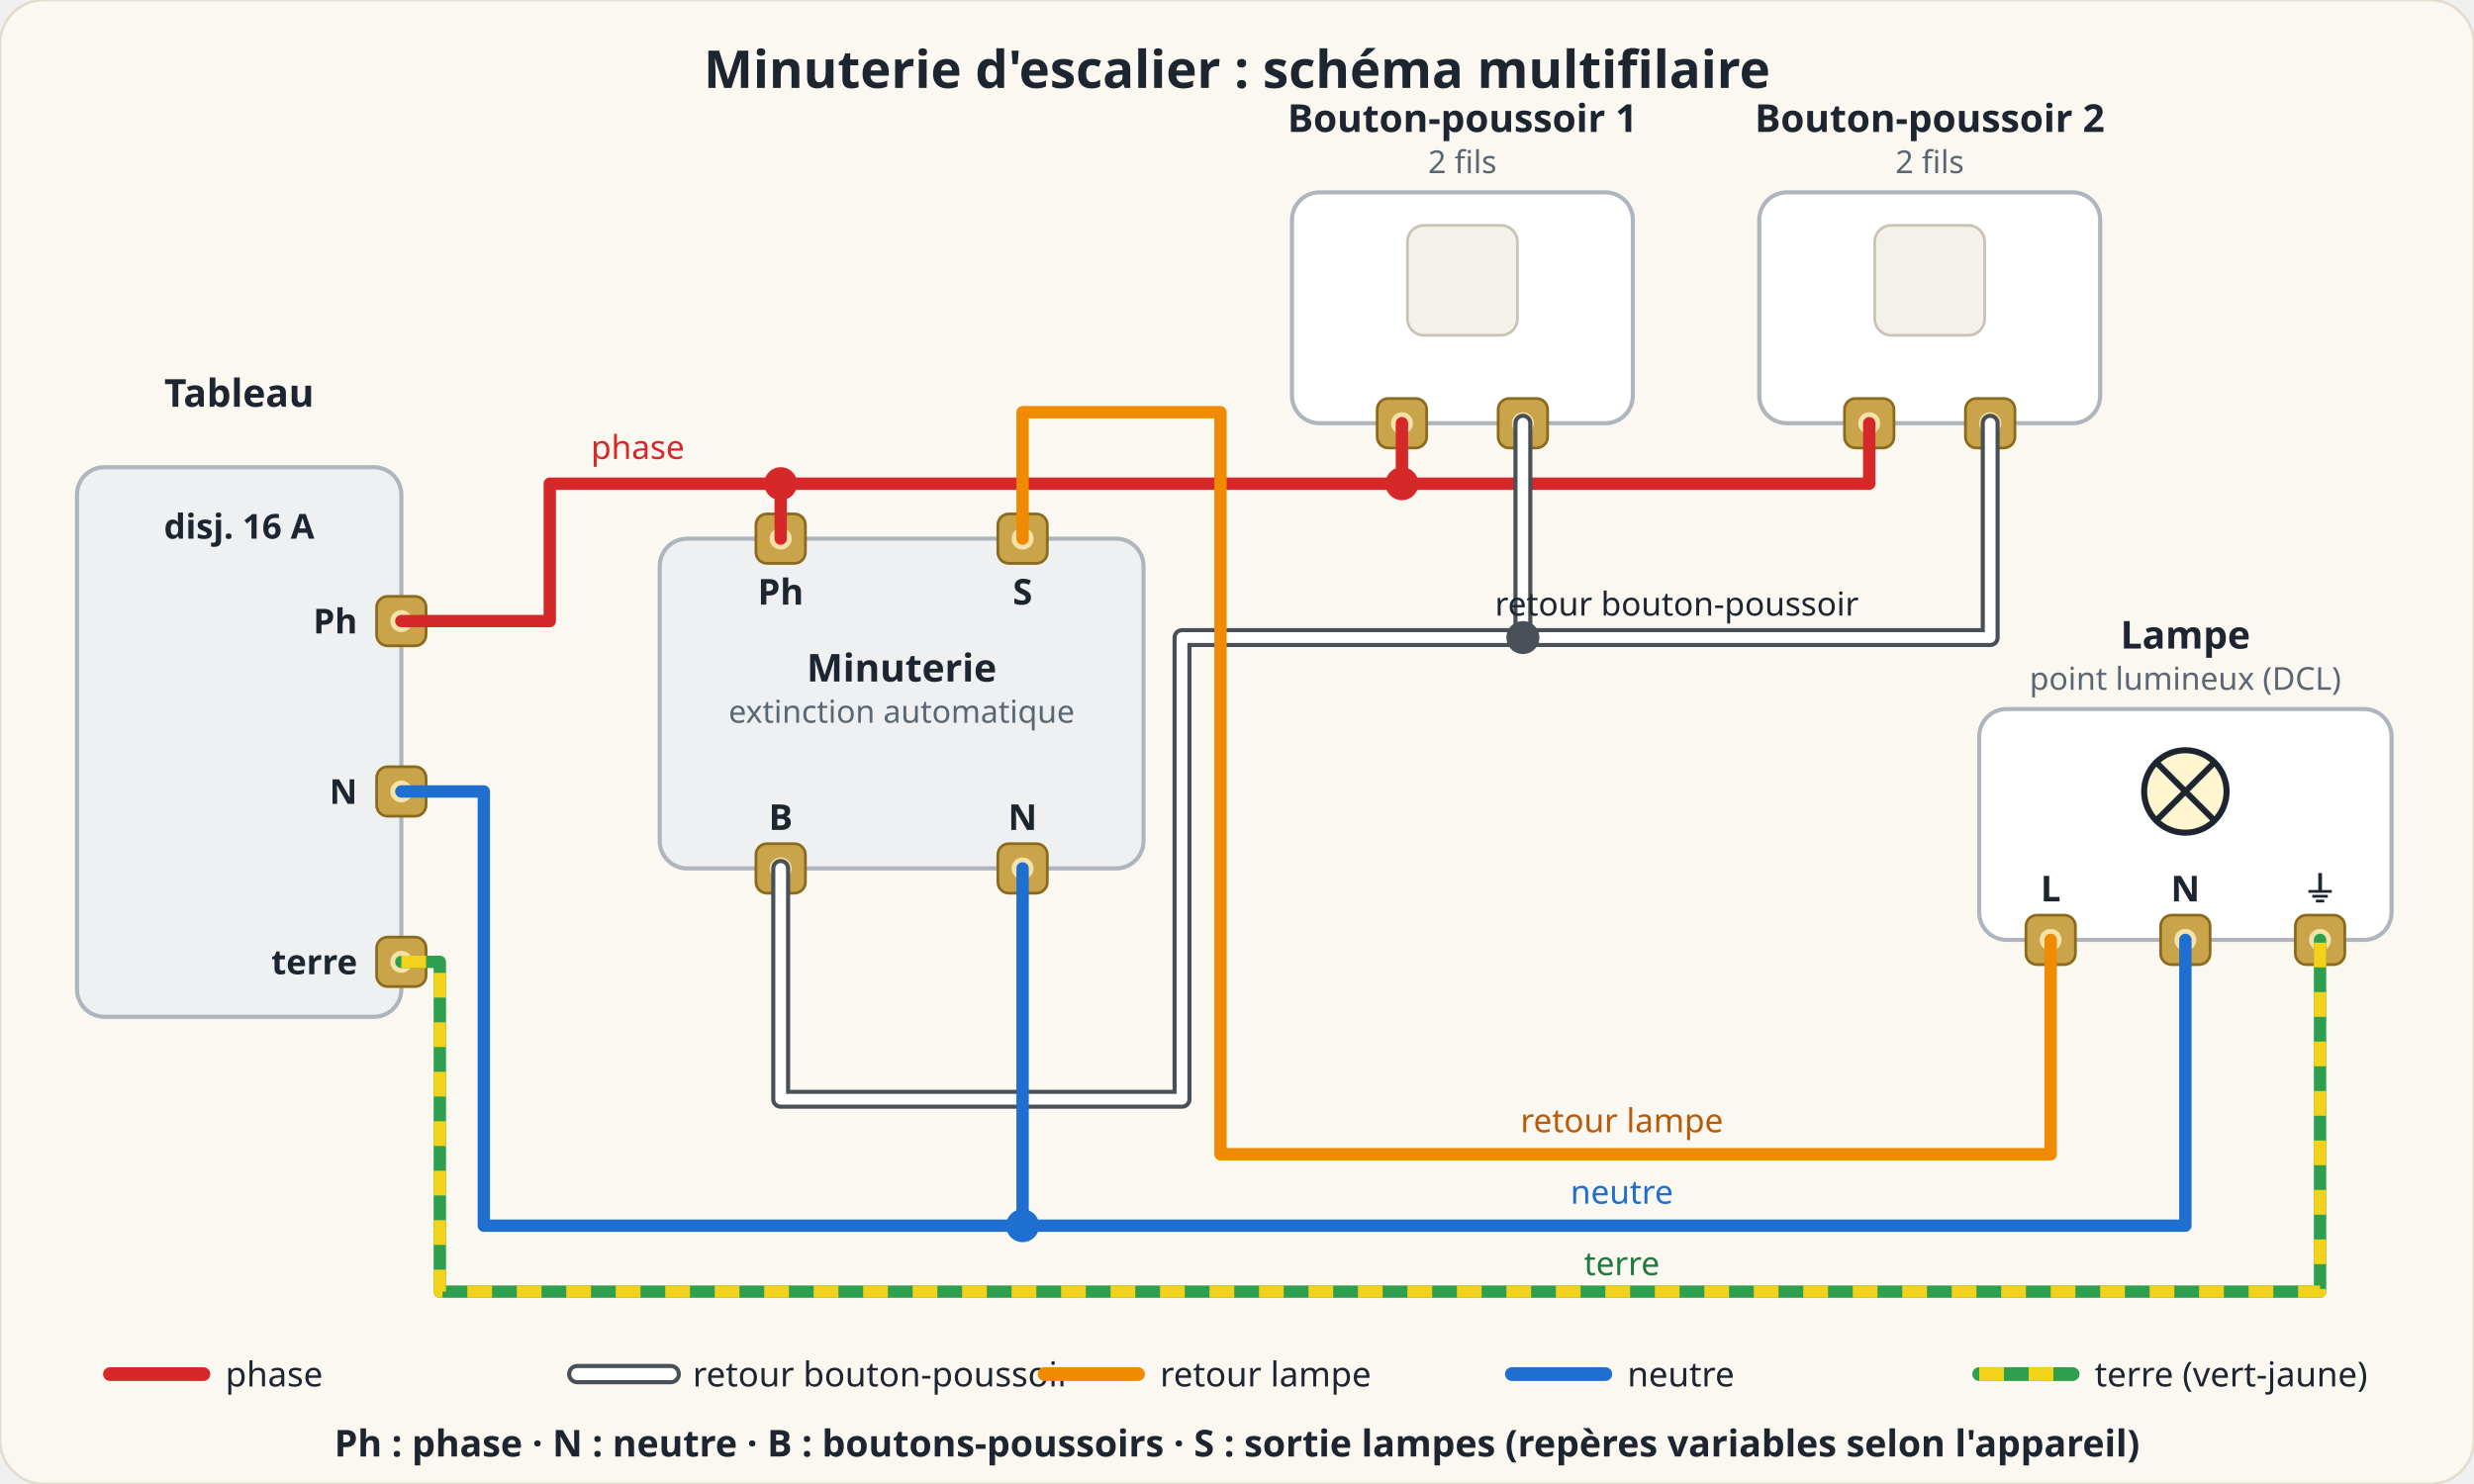
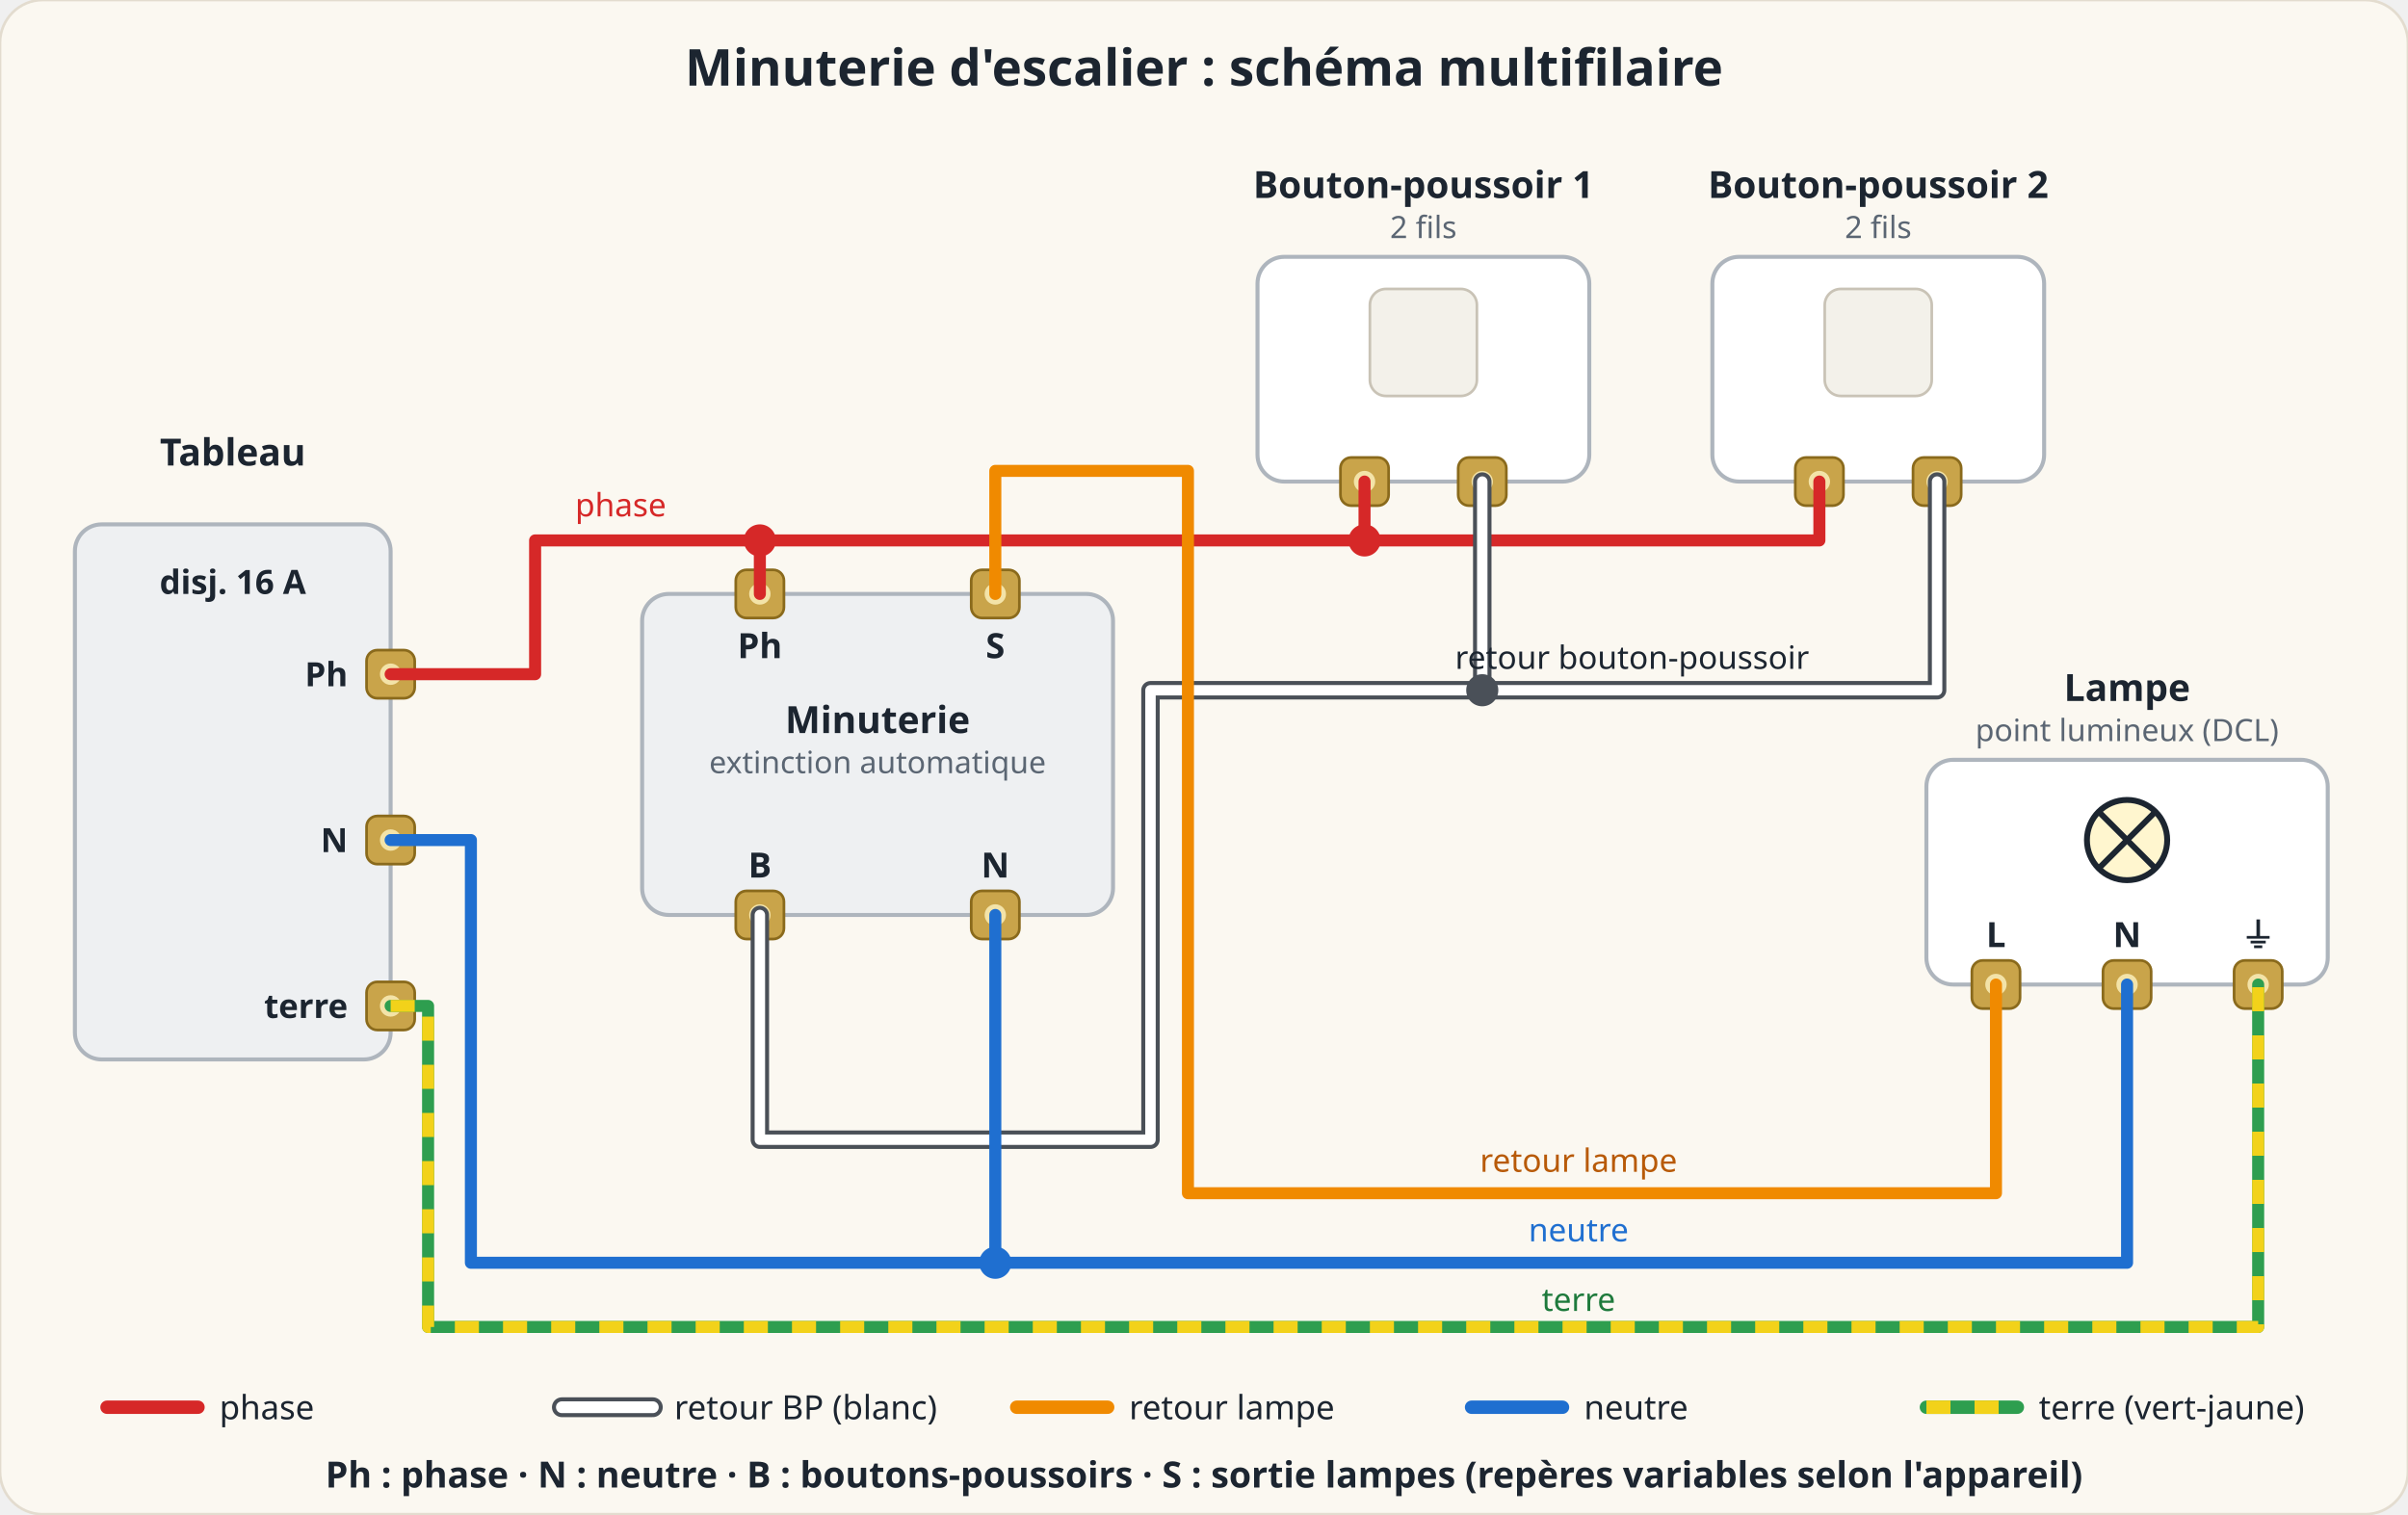
- <svg xmlns="http://www.w3.org/2000/svg" viewBox="0 0 900 540" font-family="'Segoe UI',system-ui,sans-serif" role="img" aria-label="Schéma multifilaire d'une minuterie d'escalier : la phase alimente la minuterie et les boutons-poussoirs branchés en parallèle, le retour bouton-poussoir blanc revient sur l'entrée de commande de la minuterie, la sortie de la minuterie alimente la lampe par le retour lampe orange, la minuterie et la lampe sont reliées au neutre">
-   <rect width="900" height="540" rx="16" fill="#fbf8f1" stroke="#e3dccf" />
+ <svg xmlns="http://www.w3.org/2000/svg" viewBox="0 0 900 566" font-family="'Segoe UI',system-ui,sans-serif" role="img" aria-label="Schéma multifilaire d'une minuterie d'escalier : la phase alimente la minuterie et les boutons-poussoirs branchés en parallèle, le retour bouton-poussoir blanc revient sur l'entrée de commande de la minuterie, la sortie de la minuterie alimente la lampe par le retour lampe orange, la minuterie et la lampe sont reliées au neutre">
+   <rect width="900" height="566" rx="16" fill="#fbf8f1" stroke="#e3dccf" />
  <text x="450.0" y="32" text-anchor="middle" font-size="19" font-weight="800" fill="#1c2530">Minuterie d'escalier : schéma multifilaire</text>
-   <rect x="28" y="170" width="118" height="200" rx="10" fill="#eef0f2" stroke="#aeb5bd" stroke-width="1.5" />
-   <text x="87.0" y="148" text-anchor="middle" font-size="14" font-weight="800" fill="#1c2530">Tableau</text>
-   <text x="87.0" y="196" text-anchor="middle" font-size="12.5" font-weight="800" fill="#1c2530">disj. 16 A</text>
-   <rect x="137" y="217.0" width="18" height="18" rx="4" fill="#c9a44a" stroke="#8a6a1c" />
-   <circle cx="146" cy="226.0" r="4" fill="#f3e3a8" />
-   <text x="130" y="230.5" text-anchor="end" font-size="12.5" font-weight="800" fill="#1c2530">Ph</text>
-   <rect x="137" y="279.0" width="18" height="18" rx="4" fill="#c9a44a" stroke="#8a6a1c" />
-   <circle cx="146" cy="288.0" r="4" fill="#f3e3a8" />
-   <text x="130" y="292.5" text-anchor="end" font-size="12.5" font-weight="800" fill="#1c2530">N</text>
-   <rect x="137" y="341.0" width="18" height="18" rx="4" fill="#c9a44a" stroke="#8a6a1c" />
-   <circle cx="146" cy="350.0" r="4" fill="#f3e3a8" />
-   <text x="130" y="354.5" text-anchor="end" font-size="12.5" font-weight="800" fill="#1c2530">terre</text>
-   <rect x="240" y="196" width="176" height="120" rx="10" fill="#eef0f2" stroke="#aeb5bd" stroke-width="1.5" />
-   <text x="328.0" y="248" text-anchor="middle" font-size="14" font-weight="800" fill="#1c2530">Minuterie</text>
-   <text x="328.0" y="263" text-anchor="middle" font-size="11.5" font-weight="500" fill="#5b6673">extinction automatique</text>
-   <rect x="275" y="187" width="18" height="18" rx="4" fill="#c9a44a" stroke="#8a6a1c" />
-   <circle cx="284" cy="196" r="4" fill="#f3e3a8" />
-   <text x="284" y="220" text-anchor="middle" font-size="13" font-weight="800" fill="#1c2530">Ph</text>
-   <rect x="363" y="187" width="18" height="18" rx="4" fill="#c9a44a" stroke="#8a6a1c" />
-   <circle cx="372" cy="196" r="4" fill="#f3e3a8" />
-   <text x="372" y="220" text-anchor="middle" font-size="13" font-weight="800" fill="#1c2530">S</text>
-   <rect x="275" y="307" width="18" height="18" rx="4" fill="#c9a44a" stroke="#8a6a1c" />
-   <circle cx="284" cy="316" r="4" fill="#f3e3a8" />
-   <text x="284" y="302" text-anchor="middle" font-size="13" font-weight="800" fill="#1c2530">B</text>
-   <rect x="363" y="307" width="18" height="18" rx="4" fill="#c9a44a" stroke="#8a6a1c" />
-   <circle cx="372" cy="316" r="4" fill="#f3e3a8" />
-   <text x="372" y="302" text-anchor="middle" font-size="13" font-weight="800" fill="#1c2530">N</text>
-   <rect x="470" y="70" width="124" height="84" rx="10" fill="#ffffff" stroke="#aeb5bd" stroke-width="1.5" />
-   <text x="532.0" y="48" text-anchor="middle" font-size="14" font-weight="800" fill="#1c2530">Bouton-poussoir 1</text>
-   <text x="532.0" y="63" text-anchor="middle" font-size="11.5" font-weight="500" fill="#5b6673">2 fils</text>
-   <rect x="512.0" y="82" width="40" height="40" rx="6" fill="#f3f1ea" stroke="#c9c3b6" />
-   <rect x="501" y="145" width="18" height="18" rx="4" fill="#c9a44a" stroke="#8a6a1c" />
-   <circle cx="510" cy="154" r="4" fill="#f3e3a8" />
-   <rect x="545" y="145" width="18" height="18" rx="4" fill="#c9a44a" stroke="#8a6a1c" />
-   <circle cx="554" cy="154" r="4" fill="#f3e3a8" />
-   <text x="554" y="140" text-anchor="middle" font-size="13" font-weight="800" fill="#1c2530"> </text>
-   <rect x="640" y="70" width="124" height="84" rx="10" fill="#ffffff" stroke="#aeb5bd" stroke-width="1.5" />
-   <text x="702.0" y="48" text-anchor="middle" font-size="14" font-weight="800" fill="#1c2530">Bouton-poussoir 2</text>
-   <text x="702.0" y="63" text-anchor="middle" font-size="11.5" font-weight="500" fill="#5b6673">2 fils</text>
-   <rect x="682.0" y="82" width="40" height="40" rx="6" fill="#f3f1ea" stroke="#c9c3b6" />
-   <rect x="671" y="145" width="18" height="18" rx="4" fill="#c9a44a" stroke="#8a6a1c" />
-   <circle cx="680" cy="154" r="4" fill="#f3e3a8" />
-   <rect x="715" y="145" width="18" height="18" rx="4" fill="#c9a44a" stroke="#8a6a1c" />
-   <circle cx="724" cy="154" r="4" fill="#f3e3a8" />
-   <text x="724" y="140" text-anchor="middle" font-size="13" font-weight="800" fill="#1c2530"> </text>
-   <rect x="720" y="258" width="150" height="84" rx="10" fill="#ffffff" stroke="#aeb5bd" stroke-width="1.5" />
-   <text x="795.0" y="236" text-anchor="middle" font-size="14" font-weight="800" fill="#1c2530">Lampe</text>
-   <text x="795.0" y="251" text-anchor="middle" font-size="11.5" font-weight="500" fill="#5b6673">point lumineux (DCL)</text>
-   <circle cx="795.0" cy="288" r="15" fill="#fff6cf" stroke="#1c2530" stroke-width="2.2" />
-   <path d="M784.5 277.5 L805.5 298.5 M805.5 277.5 L784.5 298.5" stroke="#1c2530" stroke-width="2.2" />
-   <rect x="737" y="333" width="18" height="18" rx="4" fill="#c9a44a" stroke="#8a6a1c" />
-   <circle cx="746" cy="342" r="4" fill="#f3e3a8" />
-   <text x="746" y="328" text-anchor="middle" font-size="13" font-weight="800" fill="#1c2530">L</text>
-   <rect x="786.0" y="333" width="18" height="18" rx="4" fill="#c9a44a" stroke="#8a6a1c" />
-   <circle cx="795.0" cy="342" r="4" fill="#f3e3a8" />
-   <text x="795.0" y="328" text-anchor="middle" font-size="13" font-weight="800" fill="#1c2530">N</text>
-   <rect x="835" y="333" width="18" height="18" rx="4" fill="#c9a44a" stroke="#8a6a1c" />
-   <circle cx="844" cy="342" r="4" fill="#f3e3a8" />
-   <text x="844" y="328" text-anchor="middle" font-size="13" font-weight="800" fill="#1c2530">⏚</text>
-   <path d="M146 226.0 L200 226.0 L200 176 L284 176 L284 196" fill="none" stroke-linejoin="round" stroke-linecap="round" stroke="#d62828" stroke-width="4.5" />
-   <circle cx="284" cy="176" r="6" fill="#d62828" />
-   <path d="M284 176 L680 176 L680 154" fill="none" stroke-linejoin="round" stroke-linecap="round" stroke="#d62828" stroke-width="4.5" />
-   <path d="M510 176 L510 154" fill="none" stroke-linejoin="round" stroke-linecap="round" stroke="#d62828" stroke-width="4.5" />
-   <circle cx="510" cy="176" r="6" fill="#d62828" />
-   <text x="232" y="167" text-anchor="middle" font-size="12" font-weight="500" fill="#d62828">phase</text>
-   <path d="M724 154 L724 232 L430 232 L430 400 L284 400 L284 316" fill="none" stroke-linejoin="round" stroke-linecap="round" stroke="#4a5058" stroke-width="6.9" />
-   <path d="M724 154 L724 232 L430 232 L430 400 L284 400 L284 316" fill="none" stroke-linejoin="round" stroke-linecap="round" stroke="#ffffff" stroke-width="3.9" />
-   <path d="M554 154 L554 232" fill="none" stroke-linejoin="round" stroke-linecap="round" stroke="#4a5058" stroke-width="6.9" />
-   <path d="M554 154 L554 232" fill="none" stroke-linejoin="round" stroke-linecap="round" stroke="#ffffff" stroke-width="3.9" />
-   <circle cx="554" cy="232" r="6" fill="#4a5058" />
-   <text x="610" y="224" text-anchor="middle" font-size="12" font-weight="500" fill="#1c2530">retour bouton-poussoir</text>
-   <path d="M372 196 L372 150 L444 150 L444 420 L746 420 L746 342" fill="none" stroke-linejoin="round" stroke-linecap="round" stroke="#f08a00" stroke-width="4.5" />
-   <text x="590" y="412" text-anchor="middle" font-size="12" font-weight="500" fill="#b85a08">retour lampe</text>
-   <path d="M146 288.0 L176 288.0 L176 446 L795.0 446 L795.0 342" fill="none" stroke-linejoin="round" stroke-linecap="round" stroke="#1f6fd0" stroke-width="4.5" />
-   <path d="M372 316 L372 446" fill="none" stroke-linejoin="round" stroke-linecap="round" stroke="#1f6fd0" stroke-width="4.5" />
-   <circle cx="372" cy="446" r="6" fill="#1f6fd0" />
-   <text x="590" y="438" text-anchor="middle" font-size="12" font-weight="500" fill="#1f6fd0">neutre</text>
-   <path d="M146 350.0 L160 350.0 L160 470 L844 470 L844 342" fill="none" stroke-linejoin="round" stroke-linecap="round" stroke="#2e9e4f" stroke-width="4.5" />
-   <path d="M146 350.0 L160 350.0 L160 470 L844 470 L844 342" fill="none" stroke-linejoin="round" stroke="#f2d21a" stroke-width="4.5" stroke-dasharray="9 9" />
-   <text x="590" y="464" text-anchor="middle" font-size="12" font-weight="500" fill="#1e7a3c">terre</text>
-   <path d="M40 500 L74 500" fill="none" stroke-linejoin="round" stroke-linecap="round" stroke="#d62828" stroke-width="5" />
-   <text x="82" y="504.5" text-anchor="start" font-size="12.5" font-weight="500" fill="#1c2530">phase</text>
-   <path d="M210 500 L244 500" fill="none" stroke-linejoin="round" stroke-linecap="round" stroke="#4a5058" stroke-width="7.4" />
-   <path d="M210 500 L244 500" fill="none" stroke-linejoin="round" stroke-linecap="round" stroke="#ffffff" stroke-width="4.4" />
-   <text x="252" y="504.5" text-anchor="start" font-size="12.5" font-weight="500" fill="#1c2530">retour bouton-poussoir</text>
-   <path d="M380 500 L414 500" fill="none" stroke-linejoin="round" stroke-linecap="round" stroke="#f08a00" stroke-width="5" />
-   <text x="422" y="504.5" text-anchor="start" font-size="12.5" font-weight="500" fill="#1c2530">retour lampe</text>
-   <path d="M550 500 L584 500" fill="none" stroke-linejoin="round" stroke-linecap="round" stroke="#1f6fd0" stroke-width="5" />
-   <text x="592" y="504.5" text-anchor="start" font-size="12.5" font-weight="500" fill="#1c2530">neutre</text>
-   <path d="M720 500 L754 500" fill="none" stroke-linejoin="round" stroke-linecap="round" stroke="#2e9e4f" stroke-width="5" />
-   <path d="M720 500 L754 500" fill="none" stroke-linejoin="round" stroke="#f2d21a" stroke-width="5" stroke-dasharray="9 9" />
-   <text x="762" y="504.5" text-anchor="start" font-size="12.5" font-weight="500" fill="#1c2530">terre (vert-jaune)</text>
-   <text x="450.0" y="530" text-anchor="middle" font-size="13.5" font-weight="800" fill="#1c2530">Ph : phase · N : neutre · B : boutons-poussoirs · S : sortie lampes (repères variables selon l'appareil)</text>
+   <g transform="translate(0 26)">
+     <rect x="28" y="170" width="118" height="200" rx="10" fill="#eef0f2" stroke="#aeb5bd" stroke-width="1.5" />
+     <text x="87.0" y="148" text-anchor="middle" font-size="14" font-weight="800" fill="#1c2530">Tableau</text>
+     <text x="87.0" y="196" text-anchor="middle" font-size="12.5" font-weight="800" fill="#1c2530">disj. 16 A</text>
+     <rect x="137" y="217.0" width="18" height="18" rx="4" fill="#c9a44a" stroke="#8a6a1c" />
+     <circle cx="146" cy="226.0" r="4" fill="#f3e3a8" />
+     <text x="130" y="230.5" text-anchor="end" font-size="12.5" font-weight="800" fill="#1c2530">Ph</text>
+     <rect x="137" y="279.0" width="18" height="18" rx="4" fill="#c9a44a" stroke="#8a6a1c" />
+     <circle cx="146" cy="288.0" r="4" fill="#f3e3a8" />
+     <text x="130" y="292.5" text-anchor="end" font-size="12.5" font-weight="800" fill="#1c2530">N</text>
+     <rect x="137" y="341.0" width="18" height="18" rx="4" fill="#c9a44a" stroke="#8a6a1c" />
+     <circle cx="146" cy="350.0" r="4" fill="#f3e3a8" />
+     <text x="130" y="354.5" text-anchor="end" font-size="12.5" font-weight="800" fill="#1c2530">terre</text>
+     <rect x="240" y="196" width="176" height="120" rx="10" fill="#eef0f2" stroke="#aeb5bd" stroke-width="1.5" />
+     <text x="328.0" y="248" text-anchor="middle" font-size="14" font-weight="800" fill="#1c2530">Minuterie</text>
+     <text x="328.0" y="263" text-anchor="middle" font-size="11.5" font-weight="500" fill="#5b6673">extinction automatique</text>
+     <rect x="275" y="187" width="18" height="18" rx="4" fill="#c9a44a" stroke="#8a6a1c" />
+     <circle cx="284" cy="196" r="4" fill="#f3e3a8" />
+     <text x="284" y="220" text-anchor="middle" font-size="13" font-weight="800" fill="#1c2530">Ph</text>
+     <rect x="363" y="187" width="18" height="18" rx="4" fill="#c9a44a" stroke="#8a6a1c" />
+     <circle cx="372" cy="196" r="4" fill="#f3e3a8" />
+     <text x="372" y="220" text-anchor="middle" font-size="13" font-weight="800" fill="#1c2530">S</text>
+     <rect x="275" y="307" width="18" height="18" rx="4" fill="#c9a44a" stroke="#8a6a1c" />
+     <circle cx="284" cy="316" r="4" fill="#f3e3a8" />
+     <text x="284" y="302" text-anchor="middle" font-size="13" font-weight="800" fill="#1c2530">B</text>
+     <rect x="363" y="307" width="18" height="18" rx="4" fill="#c9a44a" stroke="#8a6a1c" />
+     <circle cx="372" cy="316" r="4" fill="#f3e3a8" />
+     <text x="372" y="302" text-anchor="middle" font-size="13" font-weight="800" fill="#1c2530">N</text>
+     <rect x="470" y="70" width="124" height="84" rx="10" fill="#ffffff" stroke="#aeb5bd" stroke-width="1.5" />
+     <text x="532.0" y="48" text-anchor="middle" font-size="14" font-weight="800" fill="#1c2530">Bouton-poussoir 1</text>
+     <text x="532.0" y="63" text-anchor="middle" font-size="11.5" font-weight="500" fill="#5b6673">2 fils</text>
+     <rect x="512.0" y="82" width="40" height="40" rx="6" fill="#f3f1ea" stroke="#c9c3b6" />
+     <rect x="501" y="145" width="18" height="18" rx="4" fill="#c9a44a" stroke="#8a6a1c" />
+     <circle cx="510" cy="154" r="4" fill="#f3e3a8" />
+     <rect x="545" y="145" width="18" height="18" rx="4" fill="#c9a44a" stroke="#8a6a1c" />
+     <circle cx="554" cy="154" r="4" fill="#f3e3a8" />
+     <text x="554" y="140" text-anchor="middle" font-size="13" font-weight="800" fill="#1c2530"> </text>
+     <rect x="640" y="70" width="124" height="84" rx="10" fill="#ffffff" stroke="#aeb5bd" stroke-width="1.5" />
+     <text x="702.0" y="48" text-anchor="middle" font-size="14" font-weight="800" fill="#1c2530">Bouton-poussoir 2</text>
+     <text x="702.0" y="63" text-anchor="middle" font-size="11.5" font-weight="500" fill="#5b6673">2 fils</text>
+     <rect x="682.0" y="82" width="40" height="40" rx="6" fill="#f3f1ea" stroke="#c9c3b6" />
+     <rect x="671" y="145" width="18" height="18" rx="4" fill="#c9a44a" stroke="#8a6a1c" />
+     <circle cx="680" cy="154" r="4" fill="#f3e3a8" />
+     <rect x="715" y="145" width="18" height="18" rx="4" fill="#c9a44a" stroke="#8a6a1c" />
+     <circle cx="724" cy="154" r="4" fill="#f3e3a8" />
+     <text x="724" y="140" text-anchor="middle" font-size="13" font-weight="800" fill="#1c2530"> </text>
+     <rect x="720" y="258" width="150" height="84" rx="10" fill="#ffffff" stroke="#aeb5bd" stroke-width="1.5" />
+     <text x="795.0" y="236" text-anchor="middle" font-size="14" font-weight="800" fill="#1c2530">Lampe</text>
+     <text x="795.0" y="251" text-anchor="middle" font-size="11.5" font-weight="500" fill="#5b6673">point lumineux (DCL)</text>
+     <circle cx="795.0" cy="288" r="15" fill="#fff6cf" stroke="#1c2530" stroke-width="2.2" />
+     <path d="M784.5 277.5 L805.5 298.5 M805.5 277.5 L784.5 298.5" stroke="#1c2530" stroke-width="2.2" />
+     <rect x="737" y="333" width="18" height="18" rx="4" fill="#c9a44a" stroke="#8a6a1c" />
+     <circle cx="746" cy="342" r="4" fill="#f3e3a8" />
+     <text x="746" y="328" text-anchor="middle" font-size="13" font-weight="800" fill="#1c2530">L</text>
+     <rect x="786.0" y="333" width="18" height="18" rx="4" fill="#c9a44a" stroke="#8a6a1c" />
+     <circle cx="795.0" cy="342" r="4" fill="#f3e3a8" />
+     <text x="795.0" y="328" text-anchor="middle" font-size="13" font-weight="800" fill="#1c2530">N</text>
+     <rect x="835" y="333" width="18" height="18" rx="4" fill="#c9a44a" stroke="#8a6a1c" />
+     <circle cx="844" cy="342" r="4" fill="#f3e3a8" />
+     <text x="844" y="328" text-anchor="middle" font-size="13" font-weight="800" fill="#1c2530">⏚</text>
+     <path d="M146 226.0 L200 226.0 L200 176 L284 176 L284 196" fill="none" stroke-linejoin="round" stroke-linecap="round" stroke="#d62828" stroke-width="4.5" />
+     <circle cx="284" cy="176" r="6" fill="#d62828" />
+     <path d="M284 176 L680 176 L680 154" fill="none" stroke-linejoin="round" stroke-linecap="round" stroke="#d62828" stroke-width="4.5" />
+     <path d="M510 176 L510 154" fill="none" stroke-linejoin="round" stroke-linecap="round" stroke="#d62828" stroke-width="4.5" />
+     <circle cx="510" cy="176" r="6" fill="#d62828" />
+     <text x="232" y="167" text-anchor="middle" font-size="12" font-weight="500" fill="#d62828">phase</text>
+     <path d="M724 154 L724 232 L430 232 L430 400 L284 400 L284 316" fill="none" stroke-linejoin="round" stroke-linecap="round" stroke="#4a5058" stroke-width="6.9" />
+     <path d="M724 154 L724 232 L430 232 L430 400 L284 400 L284 316" fill="none" stroke-linejoin="round" stroke-linecap="round" stroke="#ffffff" stroke-width="3.9" />
+     <path d="M554 154 L554 232" fill="none" stroke-linejoin="round" stroke-linecap="round" stroke="#4a5058" stroke-width="6.9" />
+     <path d="M554 154 L554 232" fill="none" stroke-linejoin="round" stroke-linecap="round" stroke="#ffffff" stroke-width="3.9" />
+     <circle cx="554" cy="232" r="6" fill="#4a5058" />
+     <text x="610" y="224" text-anchor="middle" font-size="12" font-weight="500" fill="#1c2530">retour bouton-poussoir</text>
+     <path d="M372 196 L372 150 L444 150 L444 420 L746 420 L746 342" fill="none" stroke-linejoin="round" stroke-linecap="round" stroke="#f08a00" stroke-width="4.5" />
+     <text x="590" y="412" text-anchor="middle" font-size="12" font-weight="500" fill="#b85a08">retour lampe</text>
+     <path d="M146 288.0 L176 288.0 L176 446 L795.0 446 L795.0 342" fill="none" stroke-linejoin="round" stroke-linecap="round" stroke="#1f6fd0" stroke-width="4.5" />
+     <path d="M372 316 L372 446" fill="none" stroke-linejoin="round" stroke-linecap="round" stroke="#1f6fd0" stroke-width="4.5" />
+     <circle cx="372" cy="446" r="6" fill="#1f6fd0" />
+     <text x="590" y="438" text-anchor="middle" font-size="12" font-weight="500" fill="#1f6fd0">neutre</text>
+     <path d="M146 350.0 L160 350.0 L160 470 L844 470 L844 342" fill="none" stroke-linejoin="round" stroke-linecap="round" stroke="#2e9e4f" stroke-width="4.5" />
+     <path d="M146 350.0 L160 350.0 L160 470 L844 470 L844 342" fill="none" stroke-linejoin="round" stroke="#f2d21a" stroke-width="4.5" stroke-dasharray="9 9" />
+     <text x="590" y="464" text-anchor="middle" font-size="12" font-weight="500" fill="#1e7a3c">terre</text>
+     <path d="M40 500 L74 500" fill="none" stroke-linejoin="round" stroke-linecap="round" stroke="#d62828" stroke-width="5" />
+     <text x="82" y="504.5" text-anchor="start" font-size="12.5" font-weight="500" fill="#1c2530">phase</text>
+     <path d="M210 500 L244 500" fill="none" stroke-linejoin="round" stroke-linecap="round" stroke="#4a5058" stroke-width="7.4" />
+     <path d="M210 500 L244 500" fill="none" stroke-linejoin="round" stroke-linecap="round" stroke="#ffffff" stroke-width="4.4" />
+     <text x="252" y="504.5" text-anchor="start" font-size="12.5" font-weight="500" fill="#1c2530">retour BP (blanc)</text>
+     <path d="M380 500 L414 500" fill="none" stroke-linejoin="round" stroke-linecap="round" stroke="#f08a00" stroke-width="5" />
+     <text x="422" y="504.5" text-anchor="start" font-size="12.5" font-weight="500" fill="#1c2530">retour lampe</text>
+     <path d="M550 500 L584 500" fill="none" stroke-linejoin="round" stroke-linecap="round" stroke="#1f6fd0" stroke-width="5" />
+     <text x="592" y="504.5" text-anchor="start" font-size="12.5" font-weight="500" fill="#1c2530">neutre</text>
+     <path d="M720 500 L754 500" fill="none" stroke-linejoin="round" stroke-linecap="round" stroke="#2e9e4f" stroke-width="5" />
+     <path d="M720 500 L754 500" fill="none" stroke-linejoin="round" stroke="#f2d21a" stroke-width="5" stroke-dasharray="9 9" />
+     <text x="762" y="504.5" text-anchor="start" font-size="12.5" font-weight="500" fill="#1c2530">terre (vert-jaune)</text>
+     <text x="450.0" y="530" text-anchor="middle" font-size="13.5" font-weight="800" fill="#1c2530">Ph : phase · N : neutre · B : boutons-poussoirs · S : sortie lampes (repères variables selon l'appareil)</text>
+   </g>
</svg>
